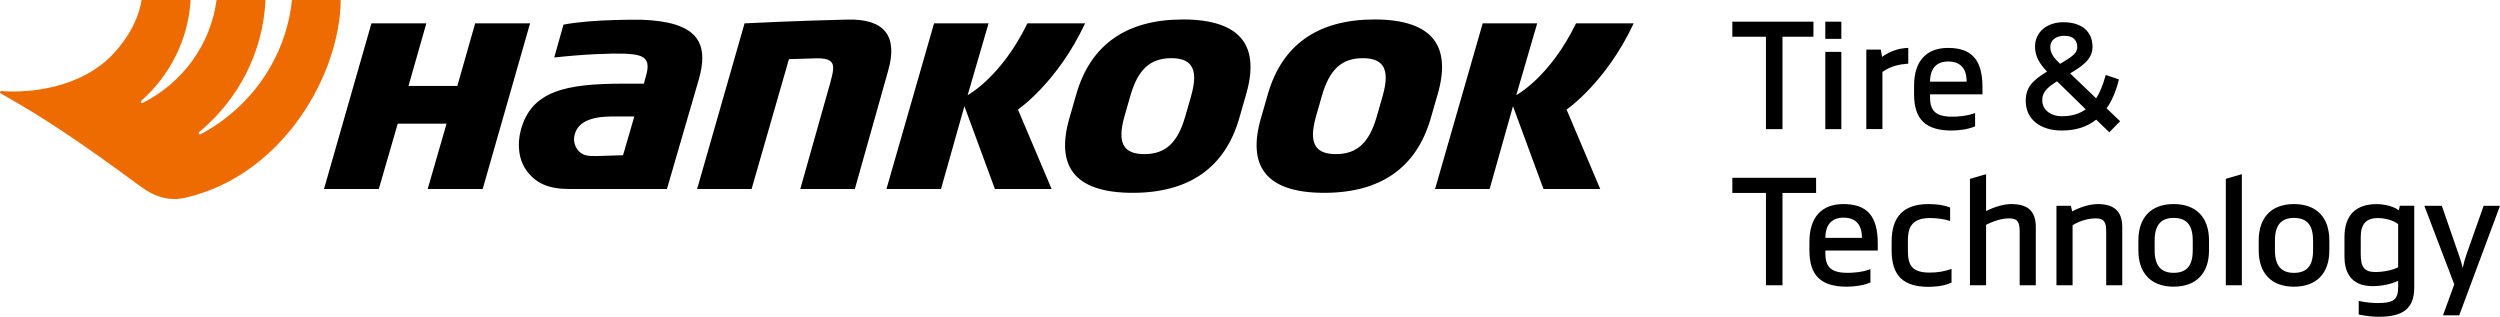
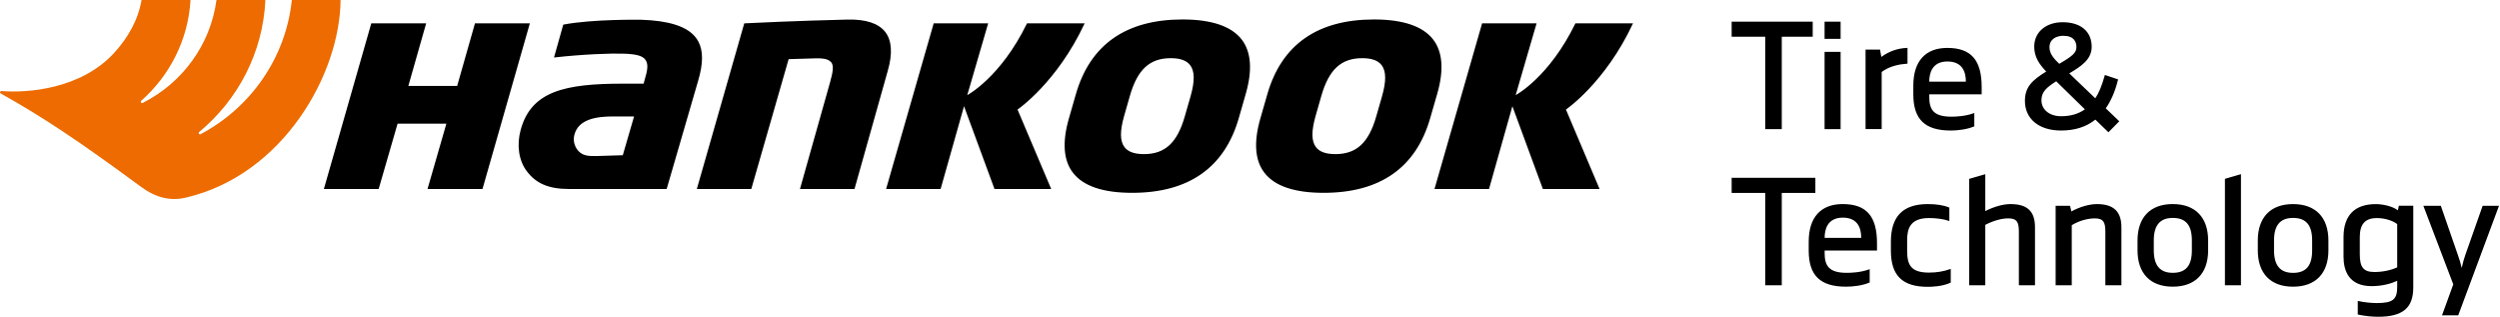
- <svg xmlns="http://www.w3.org/2000/svg" width="1183.838pt" height="150pt" viewBox="0 0 1183.838 150">
+ <svg xmlns="http://www.w3.org/2000/svg" viewBox="0 0 1183.838 150">
  <path fill="#ed6b00" d="M173.857 286.778c-2.87 27.53-19.594 50.988-43.183 63.517-.663.364-1.303-.53-.707-1.016 18.258-15.123 30.191-37.421 31.361-62.501h-23.17c-2.848 21.316-16.293 39.33-34.948 48.736-.663.342-1.259-.53-.707-1.016 13.445-11.877 22.254-28.789 23.358-47.72h-23.203c-1.645 9.68-6.602 18.06-12.982 25.036-15.675 17.154-40.964 19.063-53.261 18.081 0 0-.574-.077-.773.386-.188.486.364.784.364.784 20.422 11.47 36.682 22.32 66.287 44.1 7.253 5.342 14.13 6.899 21.36 5.188 46.142-10.796 73.01-58.516 73.286-93.575z" style="stroke-width:11.039" transform="translate(-35.603 -286.778)" />
  <path d="m456.164 320.301-15.763 55.966h-25.83l14.306-50.711c1.18-4.36 1.998-7.87.276-9.505-1.557-1.468-3.787-1.666-6.557-1.666l-13.401.408-17.684 61.474h-25.798l22.464-78.43c3.058-.176 26.018-1.258 48.824-1.788 8.743-.21 14.759 1.767 17.95 5.85 3.145 4.041 3.554 10.256 1.213 18.402M517.636 338.656l15.951 37.61H506.72l-14.438-39.188-11.083 39.187h-25.83l22.551-78.452h25.809l-9.913 34.01s15.818-8.334 28.314-34.01h27.31c-13.103 28.105-31.803 40.843-31.803 40.843M777.434 338.656l15.928 37.61h-26.868l-14.438-39.188-11.061 39.187h-25.83l22.552-78.452h25.808l-9.913 34.01s15.819-8.334 28.314-34.01h27.288c-13.103 28.105-31.78 40.843-31.78 40.843M623.9 305.587c-4.835-6.359-14.295-9.593-28.104-9.593-26.78 0-43.802 11.933-50.546 35.456l-3.3 11.47c-3.191 11.149-2.573 19.748 1.876 25.576 4.824 6.38 14.295 9.593 28.104 9.593 26.78 0 43.802-11.933 50.546-35.467l3.29-11.47c3.19-11.116 2.56-19.737-1.866-25.565m-24.318 26.868-2.727 9.471c-3.587 12.507-9.382 17.828-19.35 17.828-4.493 0-7.518-1.093-9.196-3.301-2.185-2.87-2.23-7.573-.165-14.803l2.715-9.493c3.599-12.485 9.383-17.828 19.362-17.828 4.493 0 7.484 1.082 9.184 3.301 2.197 2.892 2.241 7.595.177 14.825M714.6 305.587c-4.836-6.359-14.296-9.593-28.105-9.593-26.78 0-43.802 11.933-50.546 35.456l-3.3 11.47c-3.19 11.149-2.573 19.748 1.876 25.576 4.824 6.38 14.273 9.593 28.104 9.593 26.802 0 43.802-11.933 50.524-35.467l3.312-11.47c3.19-11.116 2.572-19.737-1.866-25.565m-24.318 26.868-2.726 9.471c-3.588 12.507-9.383 17.828-19.351 17.828-4.515 0-7.517-1.093-9.195-3.301-2.186-2.87-2.23-7.573-.166-14.803l2.716-9.493c3.598-12.485 9.405-17.828 19.361-17.828 4.493 0 7.485 1.082 9.196 3.301 2.185 2.892 2.23 7.595.165 14.825M366.399 306.38c-1.987-3.664-5.597-6.28-11.105-7.98-4.195-1.303-9.537-2.065-15.918-2.274-.231 0-23.148-.365-36.946 2.318l-4.382 15.564c13.908-1.567 27.1-2.02 32.795-1.821 6.171.187 9.13.993 10.487 2.87 1.192 1.59 1.303 3.996 0 8.257l-.828 3.08h-9.78c-27.343 0-43.46 3.488-48.46 21.867-1.92 7.065-1.026 14.472 2.97 19.682 4.283 5.619 10.089 8.334 20.046 8.334h46.141l14.914-51.263c2.417-8.125 2.461-14.218.066-18.634m-35.765 53.902-12.595.387c-3.147 0-6.083.121-8.423-2.385-1.556-1.656-2.616-4.426-2.02-7.23 1.678-7.959 10.807-9.129 18.357-9.129h10.023zM260.615 297.82l-8.444 29.65h-23.126l8.444-29.65h-25.996l-22.463 78.452h25.952l8.963-30.93h23.115l-8.93 30.93h26.04l22.441-78.452zM871.845 347.919h7.827v-43.735h14.659v-7.153h-38.404v7.153h15.918zM899.949 347.917h7.594v-36.593h-7.594zM899.949 305.175h7.594v-8.146h-7.594zM927.002 320.851c3.764-2.826 8.533-3.676 11.889-3.897l.342-.022v-7.484l-.386.022c-4.383.21-8.312 1.59-12.01 4.25l-.618-3.444h-6.855v37.63h7.638zM959.752 348.59c3.102 0 7.616-.498 10.917-1.9l.21-.099v-6.325l-.486.199c-3.83 1.357-8.146 1.567-10.387 1.567-8.699 0-10.465-3.61-10.465-9.46v-1.115h24.826v-3.444c0-12.827-5.023-18.545-16.293-18.545-10.365 0-16.083 6.336-16.083 17.827v4.14c0 11.855 5.486 17.154 17.76 17.154m-10.21-23.148v-.088c0-3.533 1.126-9.46 8.6-9.46 7.23 0 8.742 5.144 8.742 9.46v.088zM1011.936 348.585c6.557 0 11.9-1.678 16.293-5.166l6.193 5.994 5.133-5.21-6.403-6.127c2.484-3.51 4.416-7.992 5.763-13.379l.088-.32-6.26-2.108-.11.364c-1.336 4.768-2.715 8.102-4.437 10.696l-12.32-11.8c5.509-3.3 10.609-6.535 10.609-12.573 0-7.297-5.166-11.657-13.799-11.657-7.892 0-13.423 4.747-13.423 11.524 0 4.791 2.252 8.235 5.674 11.834-6.822 4.206-10.078 7.418-10.078 13.93 0 8.511 6.7 13.998 17.077 13.998m-5.442-39.42c0-4.017 3.51-5.441 6.512-5.441 5.166 0 6.248 2.914 6.248 5.375 0 2.683-1.931 4.283-8.124 7.893-2.473-2.34-4.636-4.714-4.636-7.826m3.19 16.105 13.588 13.28c-3.124 2.207-6.8 3.267-11.27 3.267-5.486 0-9.317-3.102-9.317-7.573 0-3.83 2.252-5.971 6.999-8.974M871.845 421.868h7.827v-43.735h15.917v-7.153h-39.662v7.153h15.918zM892.43 405.389c0 11.866 5.464 17.143 17.74 17.143 3.123 0 7.638-.497 10.917-1.899l.231-.1v-6.325l-.485.2c-3.853 1.379-8.158 1.567-10.388 1.567-8.698 0-10.464-3.61-10.464-9.438v-1.115h24.804v-3.444c0-12.85-5.023-18.567-16.271-18.567-10.388 0-16.084 6.336-16.084 17.827zm7.55-5.983v-.11c0-3.533 1.127-9.46 8.6-9.46 7.208 0 8.72 5.143 8.72 9.46v.11zM948.912 422.602c1.534 0 6.81-.132 10.597-1.91l.21-.088v-6.513l-.486.177c-2.98 1.06-6.193 1.59-9.858 1.59-8.632 0-10.31-3.765-10.31-10.277v-5.078c0-5.177 1.237-10.476 10.377-10.476 3.322 0 6.92.497 9.107 1.259l.507.176v-6.391l-.231-.078c-2.506-1.048-5.961-1.578-9.98-1.578-11.756 0-17.485 5.828-17.485 17.827v4.151c0 11.889 5.431 17.21 17.552 17.21M976.084 393.238c3.94-1.998 7.705-3.057 10.939-3.057 4.228 0 4.967 2.053 4.967 6.38v25.312h7.639v-27.465c0-7.594-3.61-10.994-11.679-10.994-3.356 0-7.76 1.225-11.866 3.311v-17.463l-7.64 2.22v50.39h7.64zM1017.043 393.418c3.852-2.384 8.146-3.234 10.939-3.234 4.228 0 4.978 2.042 4.978 6.38v25.3h7.606v-27.441c0-7.518-3.698-11.006-11.657-11.006-3.543 0-8.224 1.369-12.054 3.488l-.618-2.682h-6.833v37.642h7.639zM1081.647 405.318v-4.68c0-10.94-6.104-17.232-16.767-17.232-10.598 0-16.68 6.292-16.68 17.232v4.68c0 10.928 6.082 17.21 16.68 17.21 10.663 0 16.767-6.282 16.767-17.21m-7.705 0c0 7.274-2.87 10.652-9.062 10.652-6.038 0-8.975-3.488-8.975-10.652v-4.68c0-7.165 2.937-10.664 8.975-10.664 6.192 0 9.062 3.389 9.062 10.664zM1089.608 371.46v50.414h7.595v-52.622ZM1121.863 422.535c10.664 0 16.768-6.27 16.768-17.21v-4.68c0-10.95-6.104-17.231-16.768-17.231-10.597 0-16.68 6.28-16.68 17.231v4.68c0 10.94 6.083 17.21 16.68 17.21m9.063-17.21c0 7.275-2.87 10.664-9.063 10.664-6.06 0-8.996-3.5-8.996-10.663v-4.68c0-7.187 2.936-10.675 8.996-10.675 6.193 0 9.063 3.4 9.063 10.674zM1159.126 422.273c4.382 0 8.94-.982 12.087-2.56v2.98c0 5.96-2.109 7.594-9.747 7.594-2.142 0-5.718-.298-8.467-.916l-.464-.1v6.447l.298.055c2.937.619 6.38 1.005 9.25 1.005 11.746 0 16.746-4.15 16.746-13.876v-38.69h-6.832l-.464 2.152c-2.34-1.854-6.999-2.936-10.443-2.936-10.023 0-15.3 5.376-15.3 15.609v9.294c0 6.37 2.319 13.942 13.335 13.942m12.088-8.897c-3.124 1.424-6.955 2.208-10.807 2.208-5.11 0-6.91-2.208-6.91-8.4v-8.147c0-6.149 2.572-8.997 8.102-8.997 4.084 0 7.87 1.424 9.615 2.87zM1192.44 436.111h7.683l19.318-51.881h-7.75l-8.234 23.357c-.508 1.358-1.17 3.765-1.678 6.06a48.971 48.971 0 0 0-1.788-6.038l-8.103-23.38h-8.279l14.174 37.2z" style="stroke-width:11.039" transform="translate(-35.603 -286.778)" />
</svg>
